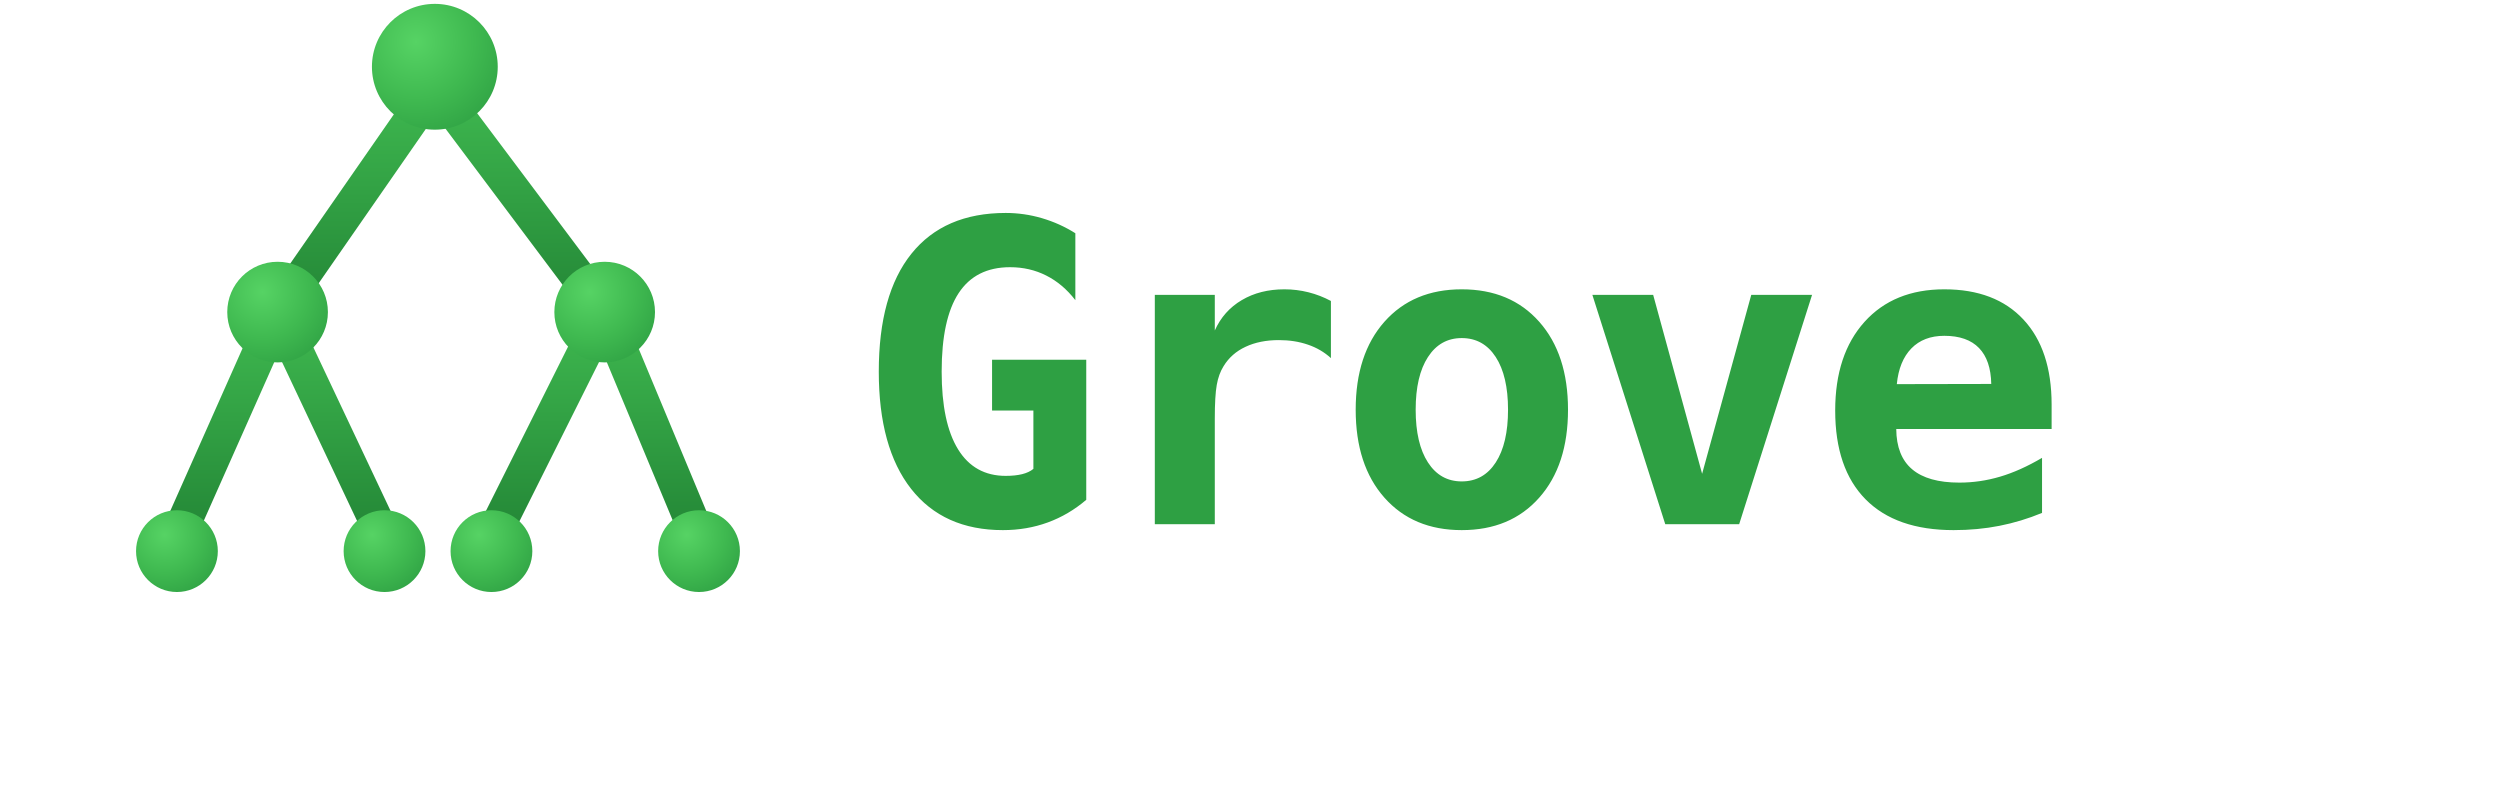
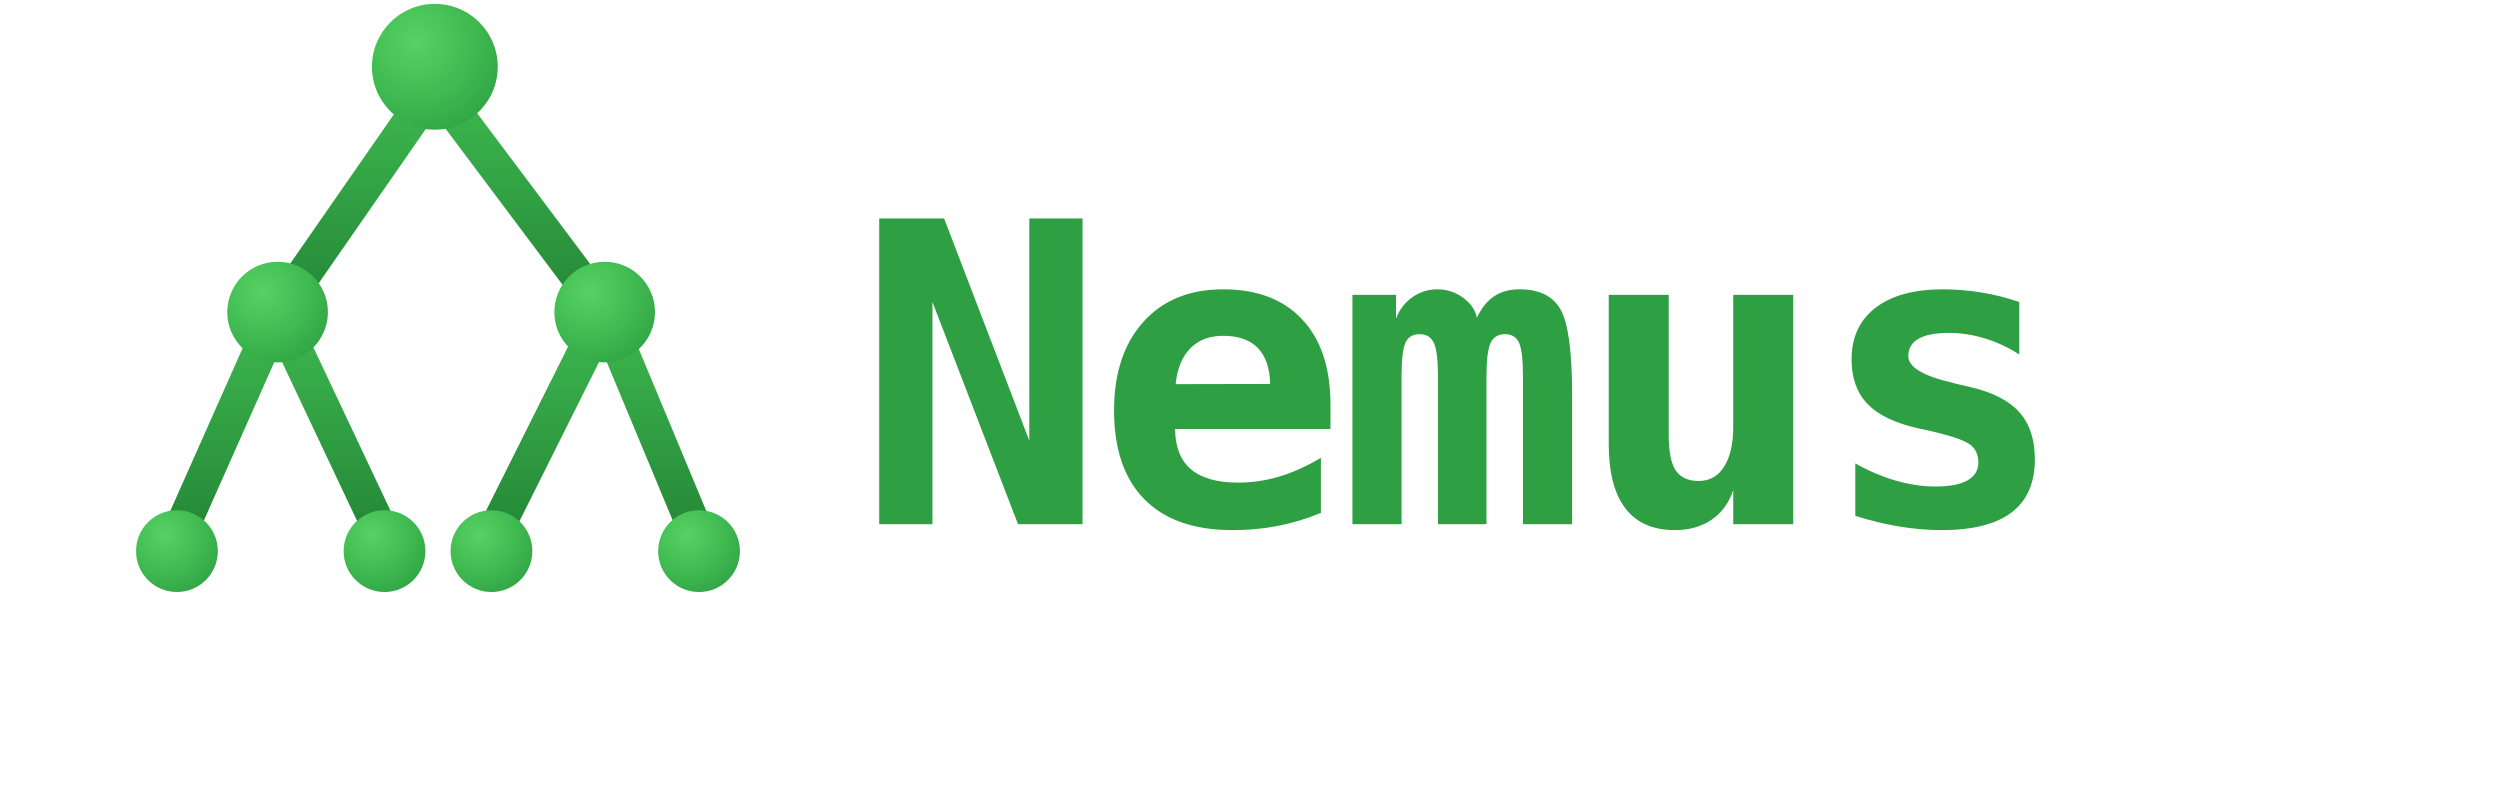
- <svg xmlns="http://www.w3.org/2000/svg" viewBox="0 0 620 200" width="620" height="200" role="img" aria-label="Grove">
+ <svg xmlns="http://www.w3.org/2000/svg" viewBox="0 0 620 200" width="620" height="200" role="img" aria-label="Nemus">
  <defs>
    <linearGradient id="edge" x1="0" y1="0" x2="0" y2="1">
      <stop offset="0" stop-color="#3FB950" />
      <stop offset="1" stop-color="#238636" />
    </linearGradient>
    <radialGradient id="node" cx="0.35" cy="0.3" r="0.85">
      <stop offset="0" stop-color="#56D364" />
      <stop offset="0.55" stop-color="#3FB950" />
      <stop offset="1" stop-color="#2EA043" />
    </radialGradient>
  </defs>
  <g transform="translate(8,-24) scale(0.78)">
    <g stroke="url(#edge)" stroke-width="11" stroke-linecap="round" fill="none">
      <path d="M128 58 L78 130" />
      <path d="M128 58 L182 130" />
      <path d="M78 130 L46 202" />
      <path d="M78 130 L112 202" />
      <path d="M182 130 L146 202" />
      <path d="M182 130 L212 202" />
    </g>
    <g fill="url(#node)">
      <circle cx="128" cy="52" r="20" />
      <circle cx="78" cy="130" r="16" />
      <circle cx="182" cy="130" r="16" />
      <circle cx="46" cy="206" r="13" />
      <circle cx="112" cy="206" r="13" />
      <circle cx="146" cy="206" r="13" />
      <circle cx="212" cy="206" r="13" />
    </g>
  </g>
-   <text x="212" y="130" font-family="'SF Mono','JetBrains Mono','Fira Code',ui-monospace,Menlo,Consolas,monospace" font-size="104" font-weight="700" letter-spacing="-3" fill="#2EA043">Grove</text>
+   <text x="212" y="130" font-family="'SF Mono','JetBrains Mono','Fira Code',ui-monospace,Menlo,Consolas,monospace" font-size="104" font-weight="700" letter-spacing="-3" fill="#2EA043">Nemus</text>
</svg>
